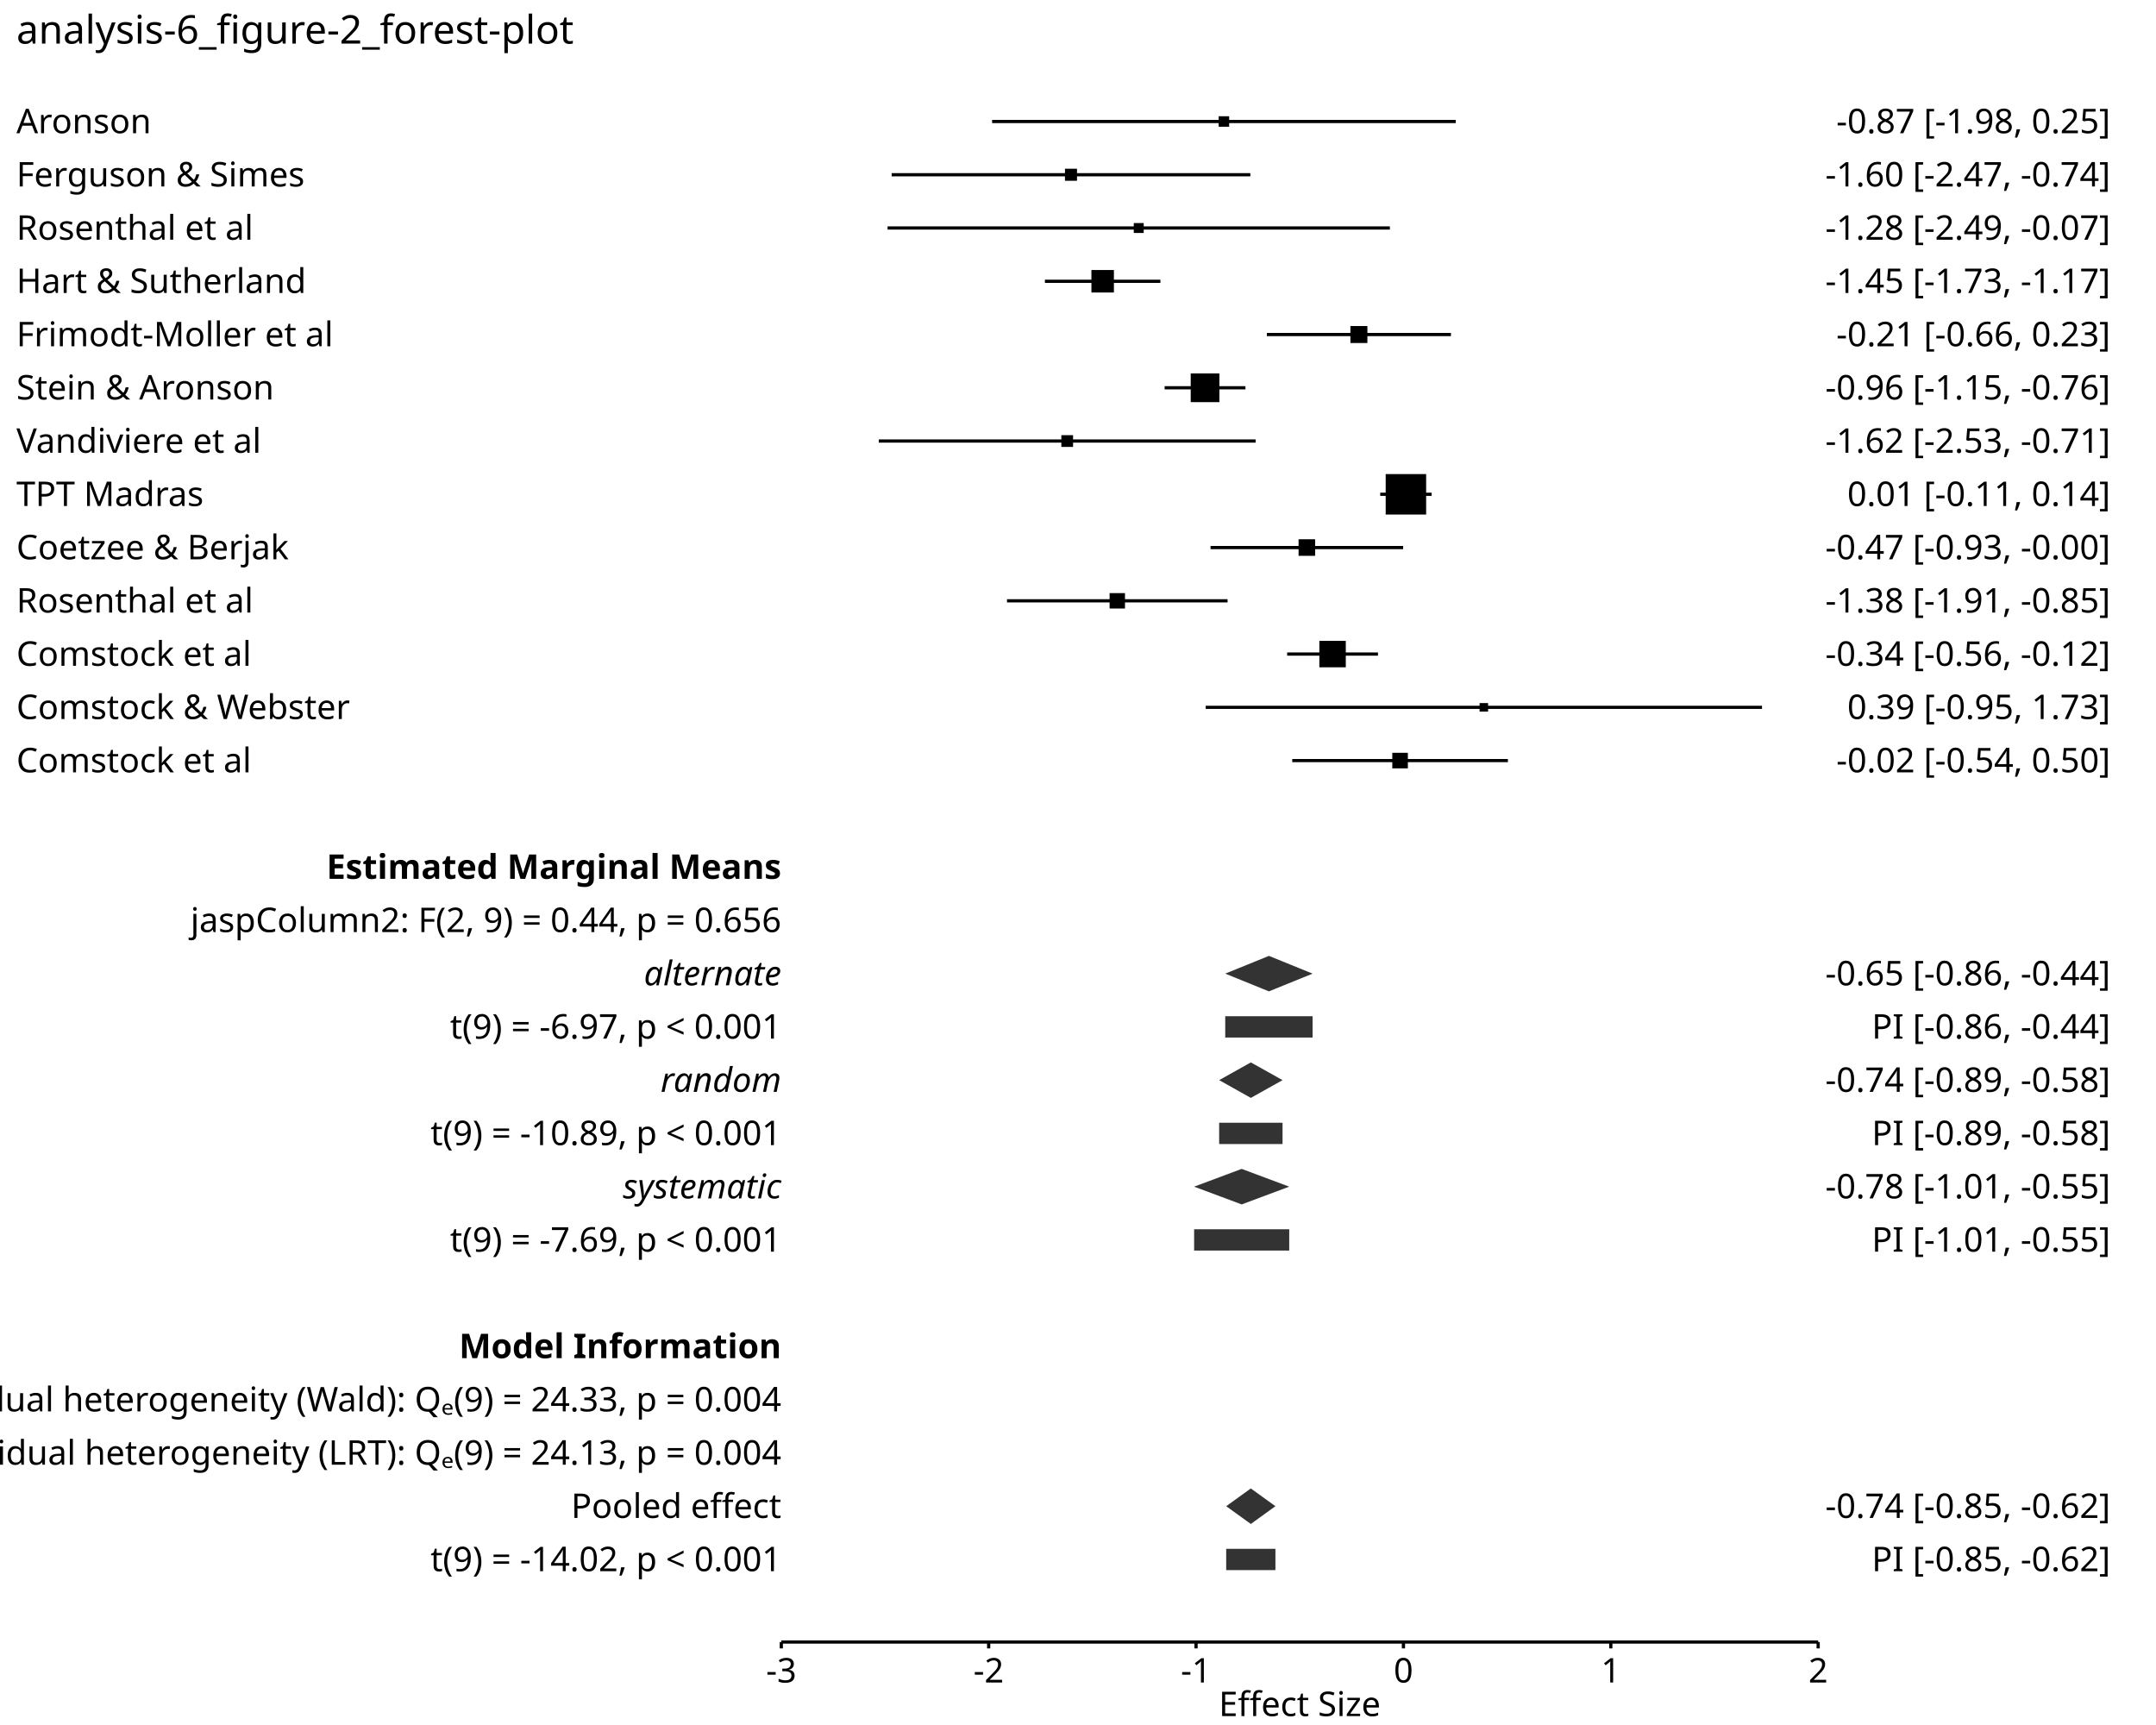
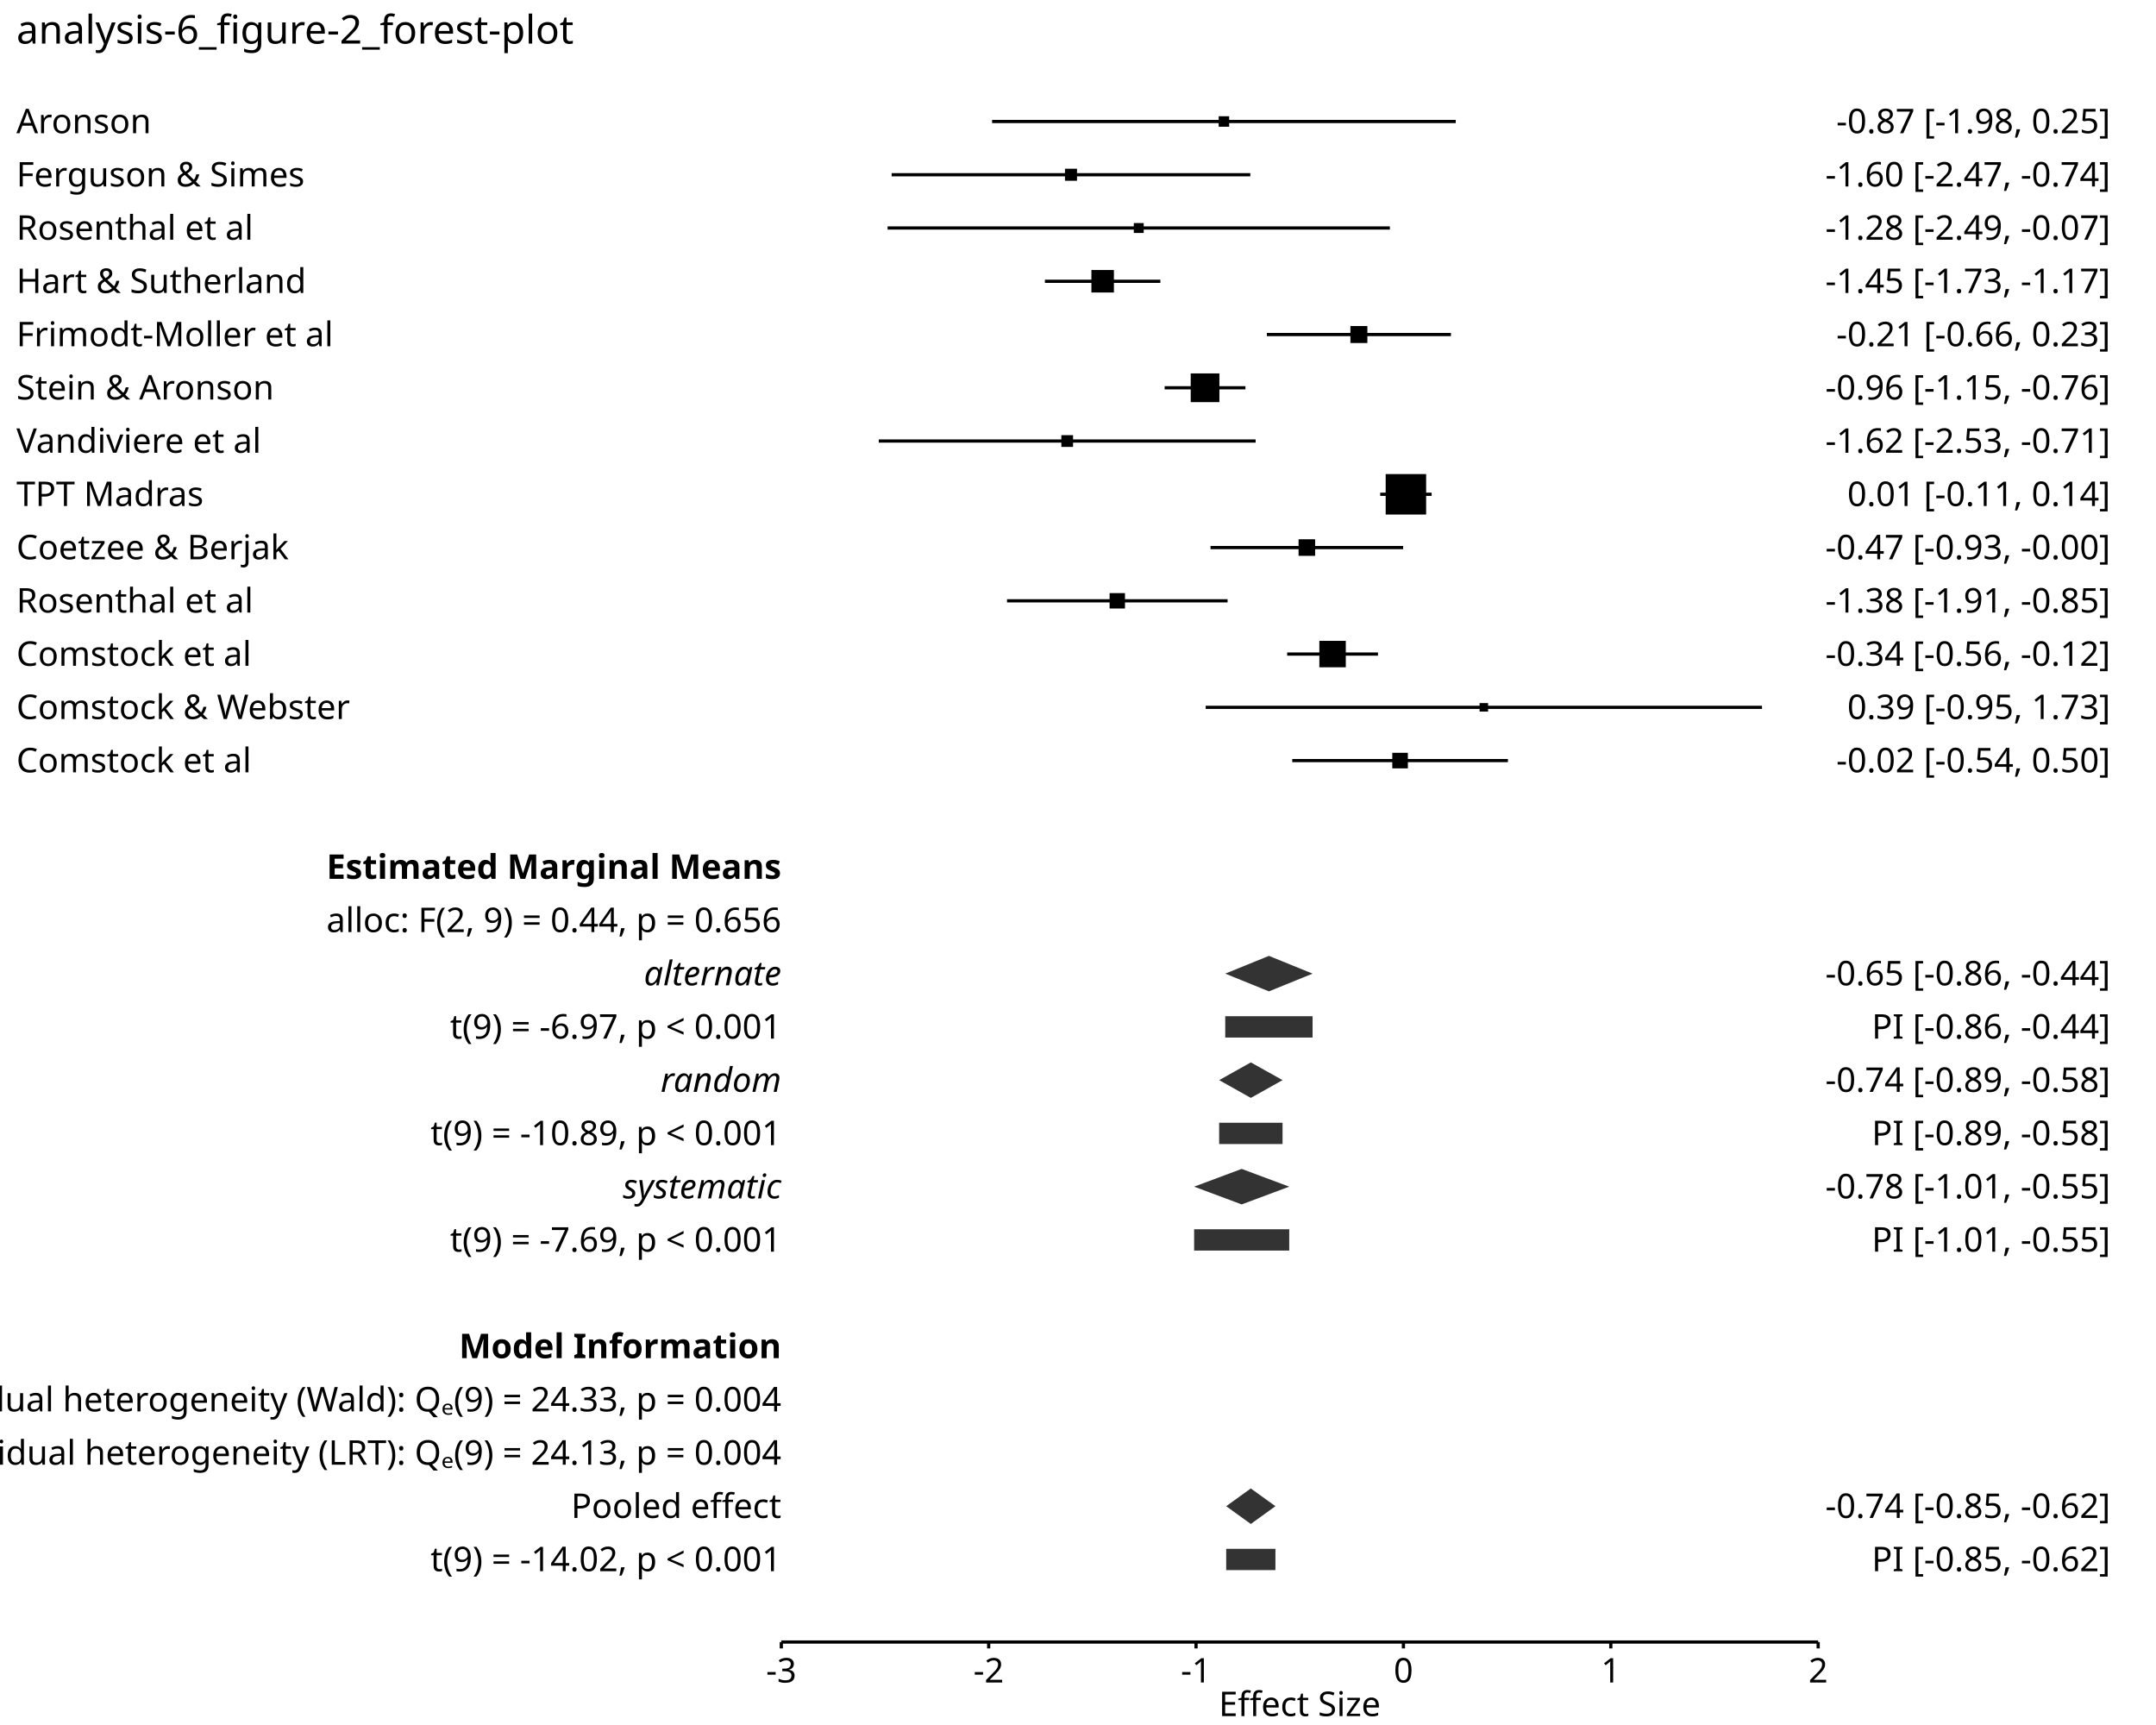
<svg xmlns="http://www.w3.org/2000/svg" class="svglite" data-engine-version="2.0" width="720.00pt" height="576.00pt" viewBox="0 0 720.00 576.00">
  <defs>
    <style type="text/css">
    .svglite line, .svglite polyline, .svglite polygon, .svglite path, .svglite rect, .svglite circle {
      fill: none;
      stroke: #000000;
      stroke-linecap: round;
      stroke-linejoin: round;
      stroke-miterlimit: 10.00;
    }
  </style>
  </defs>
  <rect width="100%" height="100%" style="stroke: none; fill: #FFFFFF;" />
  <defs>
    <clipPath id="cpMC4wMHw3MjAuMDB8MC4wMHw1NzYuMDA=">
      <rect x="0.00" y="0.00" width="720.00" height="576.00" />
    </clipPath>
  </defs>
  <g clip-path="url(#cpMC4wMHw3MjAuMDB8MC4wMHw1NzYuMDA=)">
    <polygon points="406.98,42.32 410.48,42.32 410.48,38.82 406.98,38.82 " style="stroke-width: 0.71; stroke: none; fill: #000000;" />
    <polygon points="355.65,60.36 359.67,60.36 359.67,56.34 355.65,56.34 " style="stroke-width: 0.71; stroke: none; fill: #000000;" />
    <polygon points="378.63,77.79 381.94,77.79 381.94,74.48 378.63,74.48 " style="stroke-width: 0.71; stroke: none; fill: #000000;" />
    <polygon points="364.48,97.67 371.99,97.67 371.99,90.16 364.48,90.16 " style="stroke-width: 0.71; stroke: none; fill: #000000;" />
    <polygon points="450.97,114.54 456.64,114.54 456.64,108.87 450.97,108.87 " style="stroke-width: 0.71; stroke: none; fill: #000000;" />
    <polygon points="397.64,134.28 407.22,134.28 407.22,124.69 397.64,124.69 " style="stroke-width: 0.71; stroke: none; fill: #000000;" />
    <polygon points="354.44,149.23 358.35,149.23 358.35,145.31 354.44,145.31 " style="stroke-width: 0.71; stroke: none; fill: #000000;" />
    <polygon points="462.75,171.81 476.26,171.81 476.26,158.30 462.75,158.30 " style="stroke-width: 0.71; stroke: none; fill: #000000;" />
    <polygon points="433.66,185.60 439.19,185.60 439.19,180.07 433.66,180.07 " style="stroke-width: 0.71; stroke: none; fill: #000000;" />
    <polygon points="370.55,203.19 375.69,203.19 375.69,198.05 370.55,198.05 " style="stroke-width: 0.71; stroke: none; fill: #000000;" />
    <polygon points="440.60,222.82 449.43,222.82 449.43,213.99 440.60,213.99 " style="stroke-width: 0.71; stroke: none; fill: #000000;" />
    <polygon points="494.11,237.61 496.95,237.61 496.95,234.77 494.11,234.77 " style="stroke-width: 0.71; stroke: none; fill: #000000;" />
    <polygon points="464.96,256.57 470.16,256.57 470.16,251.37 464.96,251.37 " style="stroke-width: 0.71; stroke: none; fill: #000000;" />
    <line x1="331.31" y1="40.57" x2="486.15" y2="40.57" style="stroke-width: 1.07; stroke-linecap: butt;" />
    <line x1="297.77" y1="58.35" x2="417.55" y2="58.35" style="stroke-width: 1.07; stroke-linecap: butt;" />
    <line x1="296.41" y1="76.13" x2="464.15" y2="76.13" style="stroke-width: 1.07; stroke-linecap: butt;" />
    <line x1="348.95" y1="93.92" x2="387.51" y2="93.92" style="stroke-width: 1.07; stroke-linecap: butt;" />
    <line x1="423.07" y1="111.70" x2="484.54" y2="111.70" style="stroke-width: 1.07; stroke-linecap: butt;" />
    <line x1="388.93" y1="129.49" x2="415.92" y2="129.49" style="stroke-width: 1.07; stroke-linecap: butt;" />
    <line x1="293.47" y1="147.27" x2="419.32" y2="147.27" style="stroke-width: 1.07; stroke-linecap: butt;" />
    <line x1="460.92" y1="165.05" x2="478.10" y2="165.05" style="stroke-width: 1.07; stroke-linecap: butt;" />
    <line x1="404.26" y1="182.84" x2="468.59" y2="182.84" style="stroke-width: 1.07; stroke-linecap: butt;" />
    <line x1="336.29" y1="200.62" x2="409.95" y2="200.62" style="stroke-width: 1.07; stroke-linecap: butt;" />
    <line x1="429.85" y1="218.40" x2="460.18" y2="218.40" style="stroke-width: 1.07; stroke-linecap: butt;" />
    <line x1="402.64" y1="236.19" x2="588.42" y2="236.19" style="stroke-width: 1.07; stroke-linecap: butt;" />
    <line x1="431.55" y1="253.97" x2="503.57" y2="253.97" style="stroke-width: 1.07; stroke-linecap: butt;" />
    <polygon points="409.17,325.11 423.76,319.18 438.34,325.11 423.76,331.03 " style="stroke-width: 1.07; stroke: none; stroke-linecap: butt; fill: #333333;" />
    <polygon points="409.17,339.33 438.34,339.33 438.34,346.45 409.17,346.45 " style="stroke-width: 1.07; stroke: none; stroke-linecap: butt; fill: #333333;" />
    <polygon points="409.49,502.94 417.71,497.01 425.93,502.94 417.71,508.87 " style="stroke-width: 1.07; stroke: none; stroke-linecap: butt; fill: #333333;" />
    <polygon points="407.14,360.67 417.72,354.75 428.31,360.67 417.72,366.60 " style="stroke-width: 1.07; stroke: none; stroke-linecap: butt; fill: #333333;" />
    <polygon points="409.49,517.17 425.93,517.17 425.93,524.28 409.49,524.28 " style="stroke-width: 1.07; stroke: none; stroke-linecap: butt; fill: #333333;" />
    <polygon points="407.14,374.90 428.31,374.90 428.31,382.01 407.14,382.01 " style="stroke-width: 1.07; stroke: none; stroke-linecap: butt; fill: #333333;" />
    <polygon points="398.78,396.24 414.66,390.31 430.54,396.24 414.66,402.17 " style="stroke-width: 1.07; stroke: none; stroke-linecap: butt; fill: #333333;" />
    <polygon points="398.78,410.47 430.54,410.47 430.54,417.58 398.78,417.58 " style="stroke-width: 1.07; stroke: none; stroke-linecap: butt; fill: #333333;" />
    <text x="5.48" y="44.48" style="font-size: 11.38px; font-family: sans;" textLength="42.40px" lengthAdjust="spacingAndGlyphs">Aronson</text>
    <text x="5.48" y="62.27" style="font-size: 11.38px; font-family: sans;" textLength="93.63px" lengthAdjust="spacingAndGlyphs">Ferguson &amp; Simes</text>
    <text x="5.48" y="80.05" style="font-size: 11.38px; font-family: sans;" textLength="75.93px" lengthAdjust="spacingAndGlyphs">Rosenthal et al</text>
    <text x="5.48" y="97.83" style="font-size: 11.38px; font-family: sans;" textLength="90.47px" lengthAdjust="spacingAndGlyphs">Hart &amp; Sutherland</text>
    <text x="5.48" y="115.62" style="font-size: 11.38px; font-family: sans;" textLength="98.03px" lengthAdjust="spacingAndGlyphs">Frimodt-Moller et al</text>
    <text x="5.48" y="133.40" style="font-size: 11.38px; font-family: sans;" textLength="82.26px" lengthAdjust="spacingAndGlyphs">Stein &amp; Aronson</text>
    <text x="5.48" y="151.19" style="font-size: 11.38px; font-family: sans;" textLength="78.45px" lengthAdjust="spacingAndGlyphs">Vandiviere et al</text>
    <text x="5.48" y="168.97" style="font-size: 11.38px; font-family: sans;" textLength="62.62px" lengthAdjust="spacingAndGlyphs">TPT Madras</text>
    <text x="5.48" y="186.75" style="font-size: 11.38px; font-family: sans;" textLength="88.58px" lengthAdjust="spacingAndGlyphs">Coetzee &amp; Berjak</text>
    <text x="5.48" y="204.54" style="font-size: 11.38px; font-family: sans;" textLength="75.93px" lengthAdjust="spacingAndGlyphs">Rosenthal et al</text>
    <text x="5.48" y="222.32" style="font-size: 11.38px; font-family: sans;" textLength="75.29px" lengthAdjust="spacingAndGlyphs">Comstock et al</text>
    <text x="5.48" y="240.10" style="font-size: 11.38px; font-family: sans;" textLength="106.91px" lengthAdjust="spacingAndGlyphs">Comstock &amp; Webster</text>
    <text x="5.48" y="257.89" style="font-size: 11.38px; font-family: sans;" textLength="75.29px" lengthAdjust="spacingAndGlyphs">Comstock et al</text>
    <text x="260.92" y="293.45" text-anchor="end" style="font-size: 11.38px; font-weight: bold; font-family: sans;" textLength="134.76px" lengthAdjust="spacingAndGlyphs">Estimated Marginal Means</text>
-     <text x="260.92" y="311.24" text-anchor="end" style="font-size: 11.38px; font-family: sans;" textLength="195.51px" lengthAdjust="spacingAndGlyphs">jaspColumn2: F(2, 9) = 0.44, p = 0.656</text>
+     <text x="260.92" y="311.24" text-anchor="end" style="font-size: 11.38px; font-family: sans;" textLength="152.48px" lengthAdjust="spacingAndGlyphs">alloc: F(2, 9) = 0.44, p = 0.656</text>
    <text x="260.92" y="329.02" text-anchor="end" style="font-size: 11.38px; font-style: italic; font-family: sans;" textLength="44.29px" lengthAdjust="spacingAndGlyphs">alternate</text>
    <text x="260.92" y="346.81" text-anchor="end" style="font-size: 11.38px; font-family: sans;" textLength="110.10px" lengthAdjust="spacingAndGlyphs">t(9) = -6.97, p &lt; 0.001</text>
    <text x="260.92" y="364.59" text-anchor="end" style="font-size: 11.38px; font-style: italic; font-family: sans;" textLength="38.60px" lengthAdjust="spacingAndGlyphs">random</text>
    <text x="260.92" y="382.37" text-anchor="end" style="font-size: 11.38px; font-family: sans;" textLength="116.43px" lengthAdjust="spacingAndGlyphs">t(9) = -10.89, p &lt; 0.001</text>
    <text x="260.92" y="400.16" text-anchor="end" style="font-size: 11.38px; font-style: italic; font-family: sans;" textLength="53.78px" lengthAdjust="spacingAndGlyphs">systematic</text>
    <text x="260.92" y="417.94" text-anchor="end" style="font-size: 11.38px; font-family: sans;" textLength="110.10px" lengthAdjust="spacingAndGlyphs">t(9) = -7.69, p &lt; 0.001</text>
    <text x="260.92" y="453.51" text-anchor="end" style="font-size: 11.38px; font-weight: bold; font-family: sans;" textLength="91.10px" lengthAdjust="spacingAndGlyphs">Model Information</text>
    <text x="260.92" y="471.29" text-anchor="end" style="font-size: 11.38px; font-family: sans;" textLength="281.98px" lengthAdjust="spacingAndGlyphs">Residual heterogeneity (Wald): Qₑ(9) = 24.33, p = 0.004</text>
    <text x="260.92" y="489.08" text-anchor="end" style="font-size: 11.38px; font-family: sans;" textLength="277.56px" lengthAdjust="spacingAndGlyphs">Residual heterogeneity (LRT): Qₑ(9) = 24.13, p = 0.004</text>
    <text x="260.92" y="506.86" text-anchor="end" style="font-size: 11.38px; font-family: sans;" textLength="66.44px" lengthAdjust="spacingAndGlyphs">Pooled effect</text>
    <text x="260.92" y="524.64" text-anchor="end" style="font-size: 11.38px; font-family: sans;" textLength="116.43px" lengthAdjust="spacingAndGlyphs">t(9) = -14.02, p &lt; 0.001</text>
    <text x="704.76" y="44.48" text-anchor="end" style="font-size: 11.38px; font-family: sans;" textLength="93.01px" lengthAdjust="spacingAndGlyphs">-0.87 [-1.98,  0.25]</text>
    <text x="704.76" y="62.27" text-anchor="end" style="font-size: 11.38px; font-family: sans;" textLength="93.63px" lengthAdjust="spacingAndGlyphs">-1.60 [-2.47, -0.74]</text>
    <text x="704.76" y="80.05" text-anchor="end" style="font-size: 11.38px; font-family: sans;" textLength="93.63px" lengthAdjust="spacingAndGlyphs">-1.28 [-2.49, -0.07]</text>
    <text x="704.76" y="97.83" text-anchor="end" style="font-size: 11.38px; font-family: sans;" textLength="93.63px" lengthAdjust="spacingAndGlyphs">-1.45 [-1.73, -1.17]</text>
    <text x="704.76" y="115.62" text-anchor="end" style="font-size: 11.38px; font-family: sans;" textLength="93.01px" lengthAdjust="spacingAndGlyphs">-0.21 [-0.66,  0.23]</text>
    <text x="704.76" y="133.40" text-anchor="end" style="font-size: 11.38px; font-family: sans;" textLength="93.63px" lengthAdjust="spacingAndGlyphs">-0.96 [-1.15, -0.76]</text>
    <text x="704.76" y="151.19" text-anchor="end" style="font-size: 11.38px; font-family: sans;" textLength="93.63px" lengthAdjust="spacingAndGlyphs">-1.62 [-2.53, -0.71]</text>
    <text x="704.76" y="168.97" text-anchor="end" style="font-size: 11.38px; font-family: sans;" textLength="92.38px" lengthAdjust="spacingAndGlyphs"> 0.01 [-0.11,  0.14]</text>
    <text x="704.76" y="186.75" text-anchor="end" style="font-size: 11.38px; font-family: sans;" textLength="93.63px" lengthAdjust="spacingAndGlyphs">-0.47 [-0.93, -0.00]</text>
    <text x="704.76" y="204.54" text-anchor="end" style="font-size: 11.38px; font-family: sans;" textLength="93.63px" lengthAdjust="spacingAndGlyphs">-1.38 [-1.91, -0.85]</text>
    <text x="704.76" y="222.32" text-anchor="end" style="font-size: 11.38px; font-family: sans;" textLength="93.63px" lengthAdjust="spacingAndGlyphs">-0.34 [-0.56, -0.12]</text>
    <text x="704.76" y="240.10" text-anchor="end" style="font-size: 11.38px; font-family: sans;" textLength="92.38px" lengthAdjust="spacingAndGlyphs"> 0.39 [-0.95,  1.73]</text>
    <text x="704.76" y="257.89" text-anchor="end" style="font-size: 11.38px; font-family: sans;" textLength="93.01px" lengthAdjust="spacingAndGlyphs">-0.02 [-0.54,  0.50]</text>
    <text x="704.76" y="329.02" text-anchor="end" style="font-size: 11.38px; font-family: sans;" textLength="93.63px" lengthAdjust="spacingAndGlyphs">-0.65 [-0.86, -0.44]</text>
    <text x="704.76" y="346.81" text-anchor="end" style="font-size: 11.38px; font-family: sans;" textLength="78.45px" lengthAdjust="spacingAndGlyphs">PI [-0.86, -0.44]</text>
    <text x="704.76" y="364.59" text-anchor="end" style="font-size: 11.38px; font-family: sans;" textLength="93.63px" lengthAdjust="spacingAndGlyphs">-0.74 [-0.89, -0.58]</text>
    <text x="704.76" y="382.37" text-anchor="end" style="font-size: 11.38px; font-family: sans;" textLength="78.45px" lengthAdjust="spacingAndGlyphs">PI [-0.89, -0.58]</text>
    <text x="704.76" y="400.16" text-anchor="end" style="font-size: 11.38px; font-family: sans;" textLength="93.63px" lengthAdjust="spacingAndGlyphs">-0.78 [-1.01, -0.55]</text>
    <text x="704.76" y="417.94" text-anchor="end" style="font-size: 11.38px; font-family: sans;" textLength="78.45px" lengthAdjust="spacingAndGlyphs">PI [-1.01, -0.55]</text>
    <text x="704.76" y="506.86" text-anchor="end" style="font-size: 11.38px; font-family: sans;" textLength="93.63px" lengthAdjust="spacingAndGlyphs">-0.74 [-0.85, -0.62]</text>
    <text x="704.76" y="524.64" text-anchor="end" style="font-size: 11.38px; font-family: sans;" textLength="78.45px" lengthAdjust="spacingAndGlyphs">PI [-0.85, -0.62]</text>
    <line x1="260.92" y1="548.29" x2="607.18" y2="548.29" style="stroke-width: 1.07; stroke-linecap: butt;" />
    <line x1="260.92" y1="548.29" x2="260.92" y2="550.42" style="stroke-width: 1.07; stroke-linecap: butt;" />
    <line x1="330.17" y1="548.29" x2="330.17" y2="550.42" style="stroke-width: 1.07; stroke-linecap: butt;" />
    <line x1="399.42" y1="548.29" x2="399.42" y2="550.42" style="stroke-width: 1.07; stroke-linecap: butt;" />
    <line x1="468.68" y1="548.29" x2="468.68" y2="550.42" style="stroke-width: 1.07; stroke-linecap: butt;" />
    <line x1="537.93" y1="548.29" x2="537.93" y2="550.42" style="stroke-width: 1.07; stroke-linecap: butt;" />
    <line x1="607.18" y1="548.29" x2="607.18" y2="550.42" style="stroke-width: 1.07; stroke-linecap: butt;" />
    <text x="260.92" y="561.81" text-anchor="middle" style="font-size: 11.38px; font-family: sans;" textLength="10.12px" lengthAdjust="spacingAndGlyphs">-3</text>
    <text x="330.17" y="561.81" text-anchor="middle" style="font-size: 11.38px; font-family: sans;" textLength="10.12px" lengthAdjust="spacingAndGlyphs">-2</text>
    <text x="399.42" y="561.81" text-anchor="middle" style="font-size: 11.38px; font-family: sans;" textLength="10.12px" lengthAdjust="spacingAndGlyphs">-1</text>
    <text x="468.68" y="561.81" text-anchor="middle" style="font-size: 11.38px; font-family: sans;" textLength="6.33px" lengthAdjust="spacingAndGlyphs">0</text>
    <text x="537.93" y="561.81" text-anchor="middle" style="font-size: 11.38px; font-family: sans;" textLength="6.33px" lengthAdjust="spacingAndGlyphs">1</text>
    <text x="607.18" y="561.81" text-anchor="middle" style="font-size: 11.38px; font-family: sans;" textLength="6.33px" lengthAdjust="spacingAndGlyphs">2</text>
    <text x="434.05" y="573.02" text-anchor="middle" style="font-size: 11.38px; font-family: sans;" textLength="54.41px" lengthAdjust="spacingAndGlyphs">Effect Size</text>
    <text x="5.48" y="14.56" style="font-size: 13.20px; font-family: sans;" textLength="177.57px" lengthAdjust="spacingAndGlyphs">analysis-6_figure-2_forest-plot</text>
  </g>
</svg>
